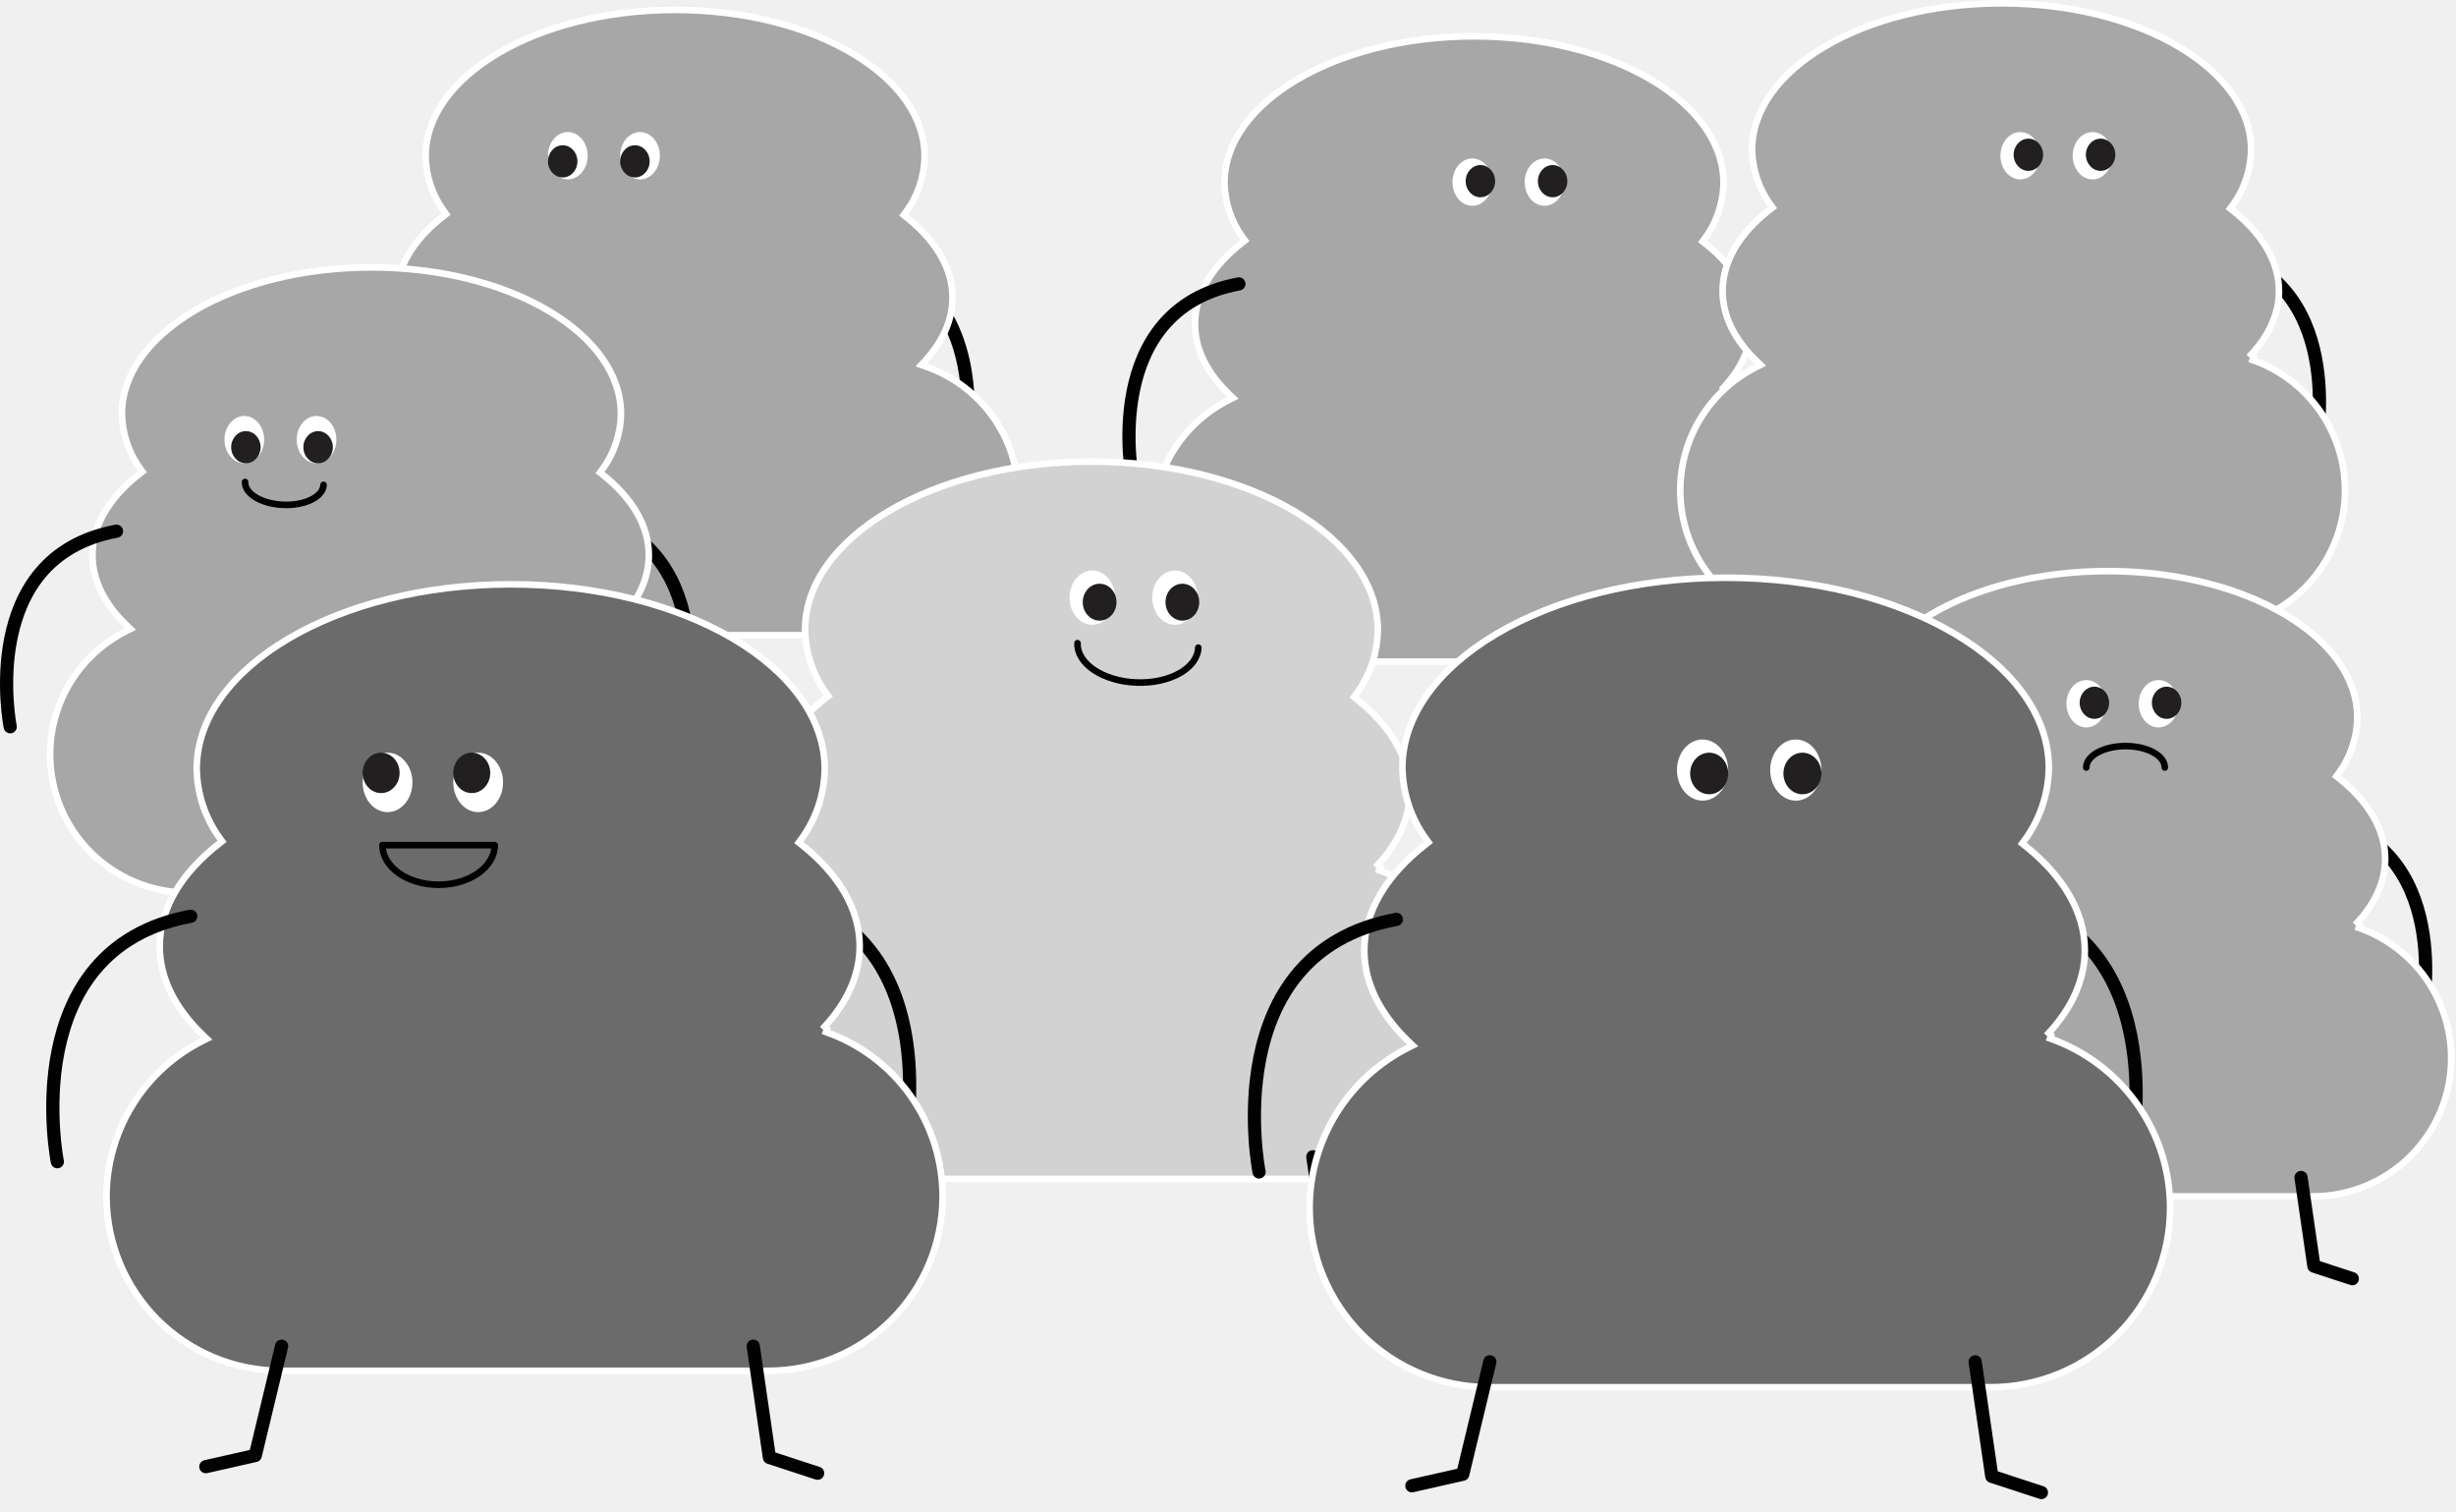
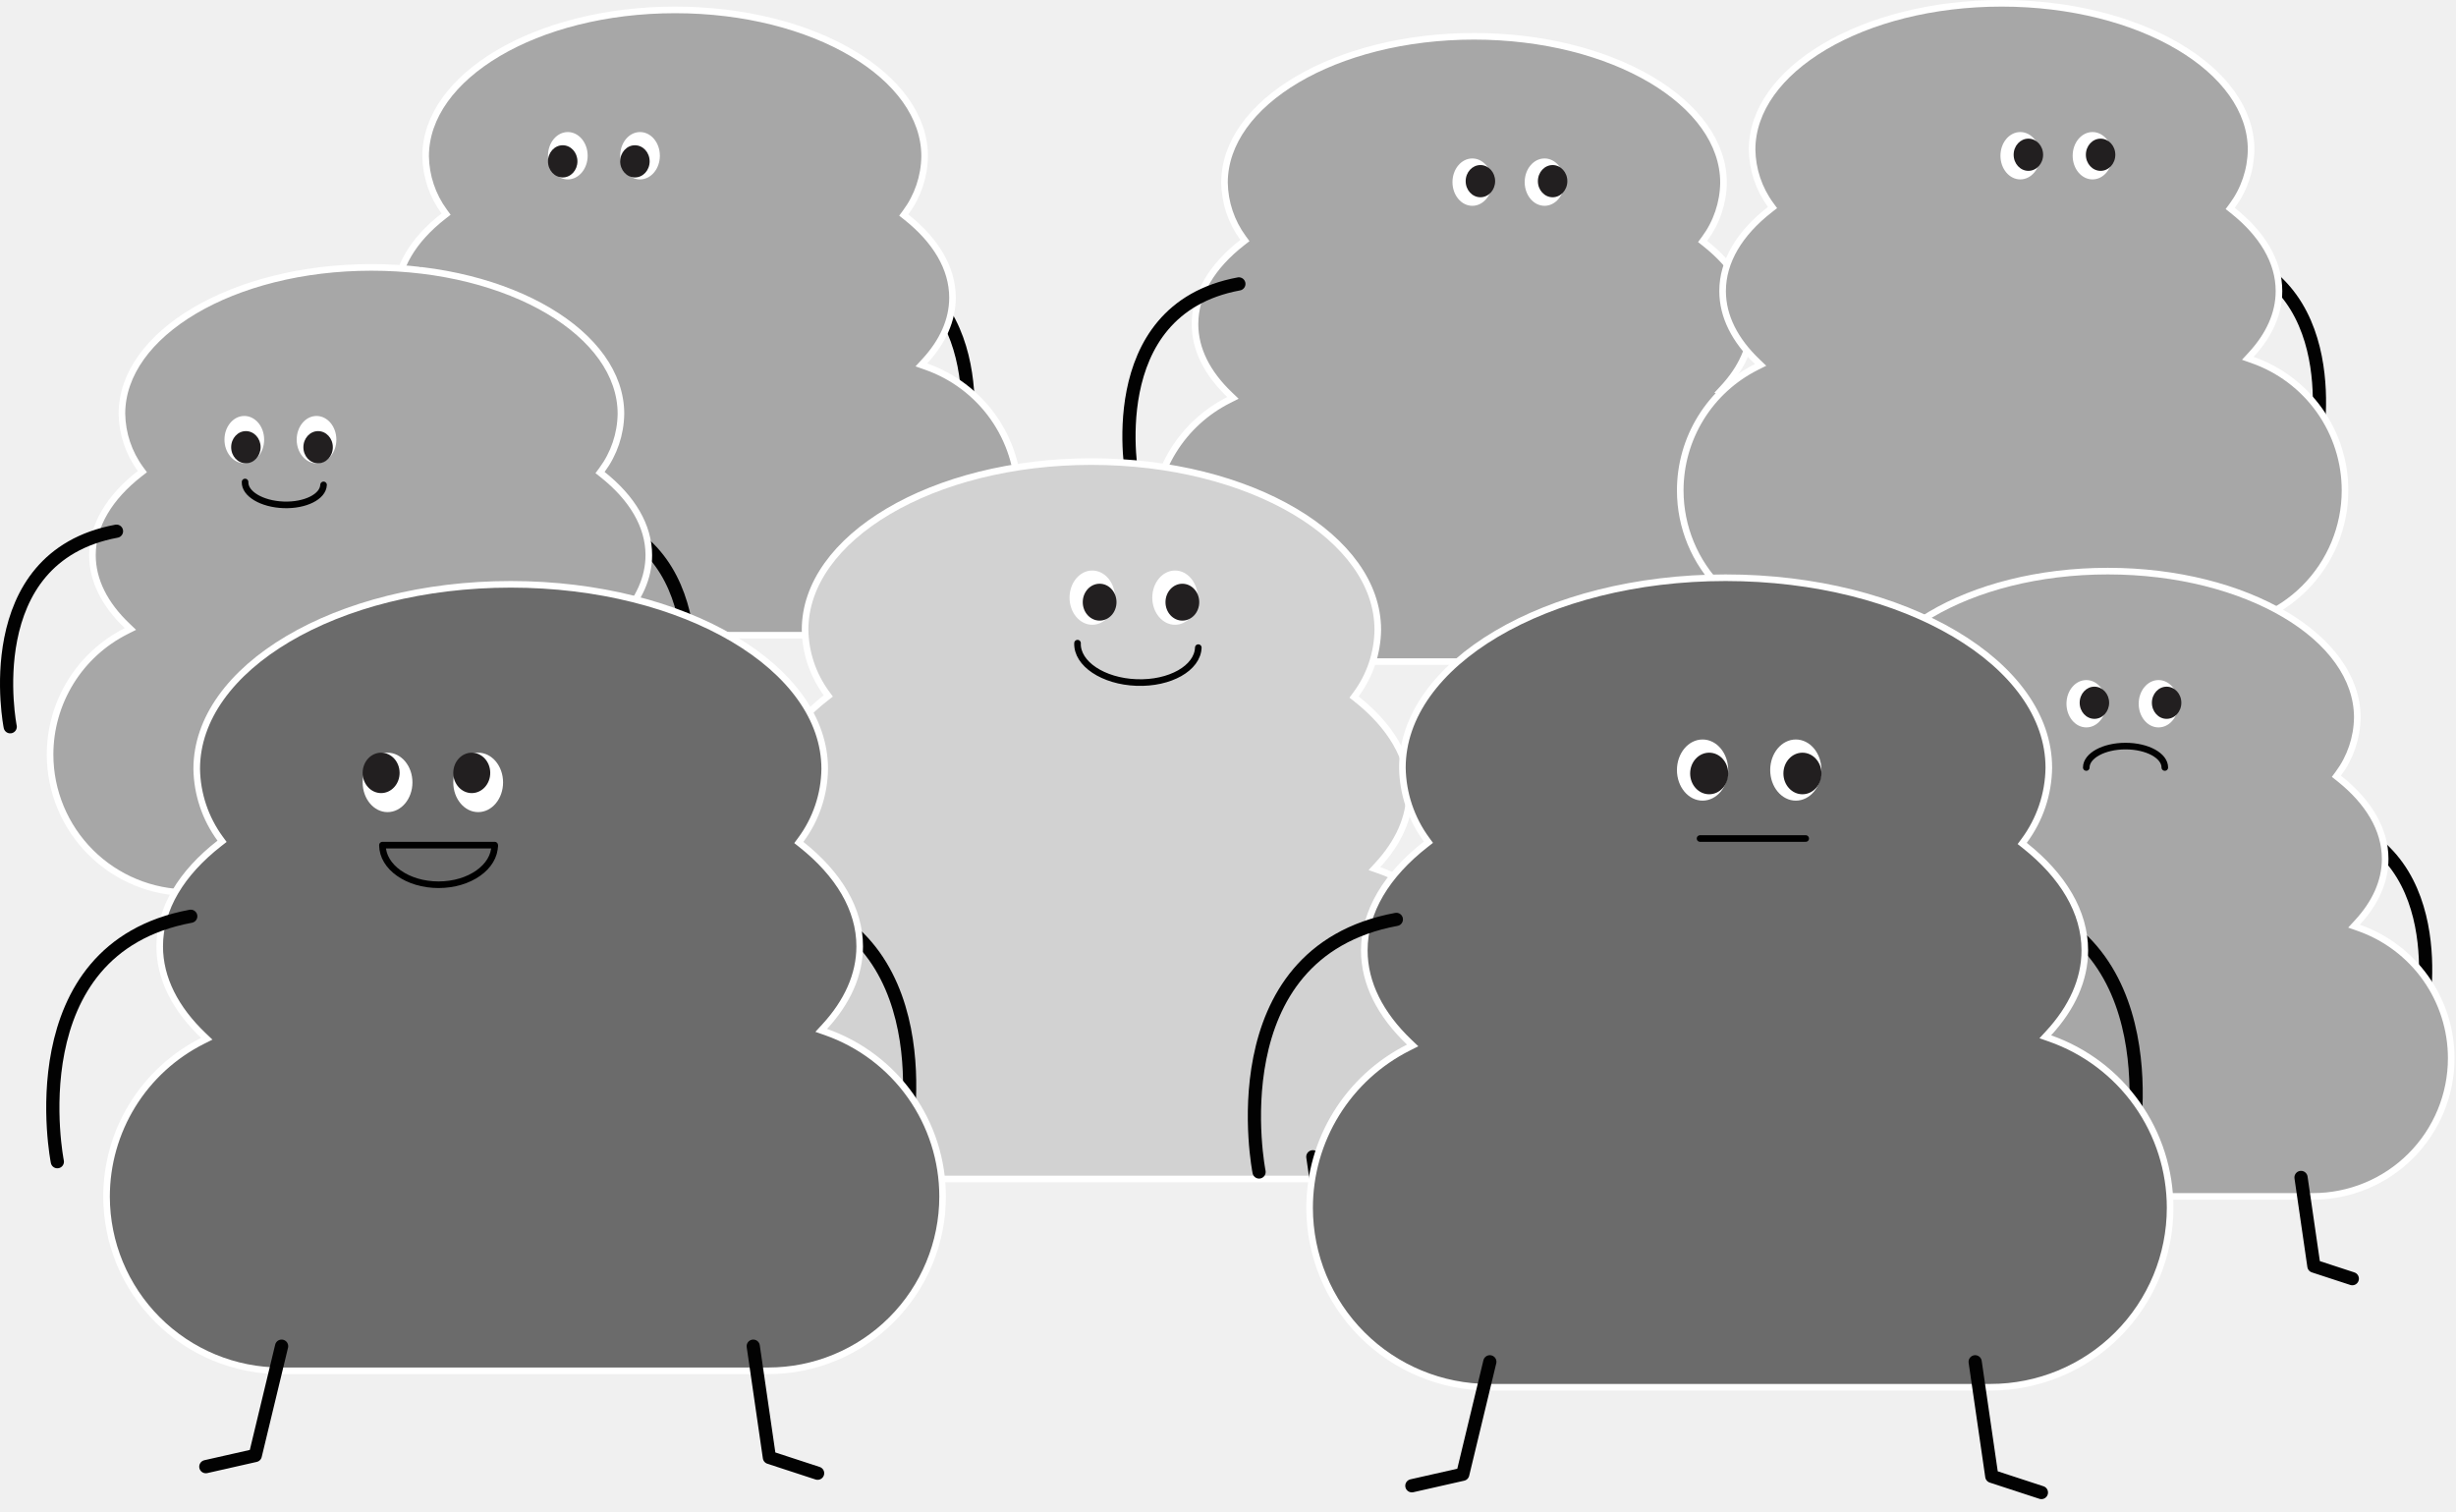
<svg xmlns="http://www.w3.org/2000/svg" width="372" height="229" viewBox="0 0 372 229" fill="none">
  <path d="M146.099 68.619C146.099 68.619 151.243 42.948 130 39" stroke="#020202" stroke-width="2" stroke-linecap="round" stroke-linejoin="round" />
  <path d="M140.066 54.711L139.551 55.27L140.268 55.522C144.363 56.959 147.91 59.632 150.42 63.17C152.929 66.709 154.276 70.938 154.276 75.275C154.276 80.825 152.069 86.148 148.141 90.073C144.213 93.998 138.886 96.203 133.331 96.203H74.531C68.976 96.203 63.648 93.998 59.72 90.073C55.792 86.148 53.585 80.825 53.585 75.275C53.586 71.397 54.664 67.596 56.701 64.296C58.738 60.995 61.653 58.325 65.12 56.584L65.754 56.265L65.241 55.775C61.873 52.56 60.001 48.919 60.001 45.085C60.001 40.558 62.591 36.298 67.181 32.727L67.565 32.428L67.278 32.036C65.495 29.605 64.513 26.679 64.468 23.665C64.47 17.655 68.59 12.125 75.441 8.07C82.282 4.021 91.764 1.5 102.262 1.5C112.761 1.5 122.242 4.021 129.081 8.07C135.93 12.125 140.049 17.655 140.051 23.666C140.012 26.736 139.006 29.715 137.175 32.181L136.887 32.57L137.266 32.871C141.735 36.419 144.272 40.623 144.272 45.085C144.272 48.503 142.775 51.77 140.066 54.711Z" fill="#A7A7A7" stroke="white" />
  <path d="M47.546 71.072C47.546 71.072 42.409 45.401 63.645 41.453" stroke="#020202" stroke-width="2" stroke-linecap="round" stroke-linejoin="round" />
  <path d="M74.609 93.333L71.433 106.521L65.466 107.872" stroke="#020202" stroke-width="2" stroke-linecap="round" stroke-linejoin="round" />
  <path d="M131.526 93.333L133.477 106.761L139.294 108.664" stroke="#020202" stroke-width="2" stroke-linecap="round" stroke-linejoin="round" />
  <path d="M86.005 27.171C87.664 27.171 89.01 25.566 89.01 23.586C89.01 21.605 87.664 20 86.005 20C84.345 20 83 21.605 83 23.586C83 25.566 84.345 27.171 86.005 27.171Z" fill="white" />
  <path d="M85.231 26.875C86.463 26.875 87.461 25.784 87.461 24.438C87.461 23.091 86.463 22 85.231 22C83.999 22 83 23.091 83 24.438C83 25.784 83.999 26.875 85.231 26.875Z" fill="#221F20" />
  <path d="M96.943 27.172C98.602 27.172 99.947 25.567 99.947 23.586C99.947 21.606 98.602 20 96.943 20C95.283 20 93.938 21.606 93.938 23.586C93.938 25.567 95.283 27.172 96.943 27.172Z" fill="white" />
  <path d="M96.168 26.876C97.4 26.876 98.399 25.785 98.399 24.439C98.399 23.092 97.4 22.001 96.168 22.001C94.936 22.001 93.938 23.092 93.938 24.439C93.938 25.785 94.936 26.876 96.168 26.876Z" fill="#221F20" />
  <path d="M103.857 107.433C103.857 107.433 109 81.762 87.758 77.814" stroke="#020202" stroke-width="2" stroke-linecap="round" stroke-linejoin="round" />
-   <path d="M91.175 71.181L90.886 71.57L91.266 71.871C95.735 75.418 98.272 79.623 98.272 84.085C98.272 87.503 96.775 90.77 94.066 93.711L94.434 94.05L94.268 94.522C98.363 95.959 101.91 98.632 104.42 102.17C106.929 105.708 108.276 109.938 108.276 114.275C108.276 119.825 106.069 125.148 102.141 129.073C98.213 132.998 92.886 135.203 87.331 135.203H28.531C22.976 135.203 17.648 132.998 13.72 129.073C9.792 125.148 7.585 119.825 7.585 114.275C7.586 110.397 8.665 106.596 10.701 103.296C12.738 99.995 15.653 97.325 19.12 95.584L19.754 95.265L19.241 94.775C15.873 91.561 14.001 87.919 14.001 84.085C14.001 79.558 16.591 75.299 21.181 71.727L21.565 71.428L21.278 71.037C19.495 68.605 18.513 65.679 18.468 62.665C18.47 56.655 22.59 51.125 29.441 47.07C36.282 43.021 45.764 40.5 56.262 40.5C66.761 40.5 76.242 43.021 83.081 47.07C89.93 51.125 94.049 56.655 94.051 62.666C94.012 65.736 93.006 68.716 91.175 71.181Z" fill="#A7A7A7" stroke="white" />
+   <path d="M94.066 93.711L93.551 94.27L94.268 94.522C98.363 95.959 101.91 98.632 104.42 102.17C106.929 105.708 108.276 109.938 108.276 114.275C108.276 119.825 106.069 125.148 102.141 129.073C98.213 132.998 92.886 135.203 87.331 135.203H28.531C22.976 135.203 17.648 132.998 13.72 129.073C9.792 125.148 7.585 119.825 7.585 114.275C7.586 110.397 8.665 106.596 10.701 103.296C12.738 99.995 15.653 97.325 19.12 95.584L19.754 95.265L19.241 94.775C15.873 91.561 14.001 87.919 14.001 84.085C14.001 79.558 16.591 75.299 21.181 71.727L21.565 71.428L21.278 71.037C19.495 68.605 18.513 65.679 18.468 62.665C18.47 56.655 22.59 51.125 29.441 47.07C36.282 43.021 45.764 40.5 56.262 40.5C66.761 40.5 76.242 43.021 83.081 47.07C89.93 51.125 94.049 56.655 94.051 62.666C94.012 65.736 93.006 68.716 91.175 71.181L90.886 71.57L91.266 71.871C95.735 75.418 98.272 79.623 98.272 84.085C98.272 87.503 96.775 90.77 94.066 93.711Z" fill="#A7A7A7" stroke="white" />
  <path d="M1.546 110.072C1.546 110.072 -3.591 84.401 17.645 80.453" stroke="#020202" stroke-width="2" stroke-linecap="round" stroke-linejoin="round" />
  <path d="M85.526 132.333L87.477 145.761L93.294 147.664" stroke="#020202" stroke-width="2" stroke-linecap="round" stroke-linejoin="round" />
  <path d="M37.005 70.171C38.664 70.171 40.01 68.566 40.01 66.586C40.01 64.605 38.664 63 37.005 63C35.345 63 34 64.605 34 66.586C34 68.566 35.345 70.171 37.005 70.171Z" fill="white" />
  <path d="M37.245 70.17C38.477 70.17 39.475 69.079 39.475 67.733C39.475 66.386 38.477 65.295 37.245 65.295C36.013 65.295 35.014 66.386 35.014 67.733C35.014 69.079 36.013 70.17 37.245 70.17Z" fill="#221F20" />
  <path d="M47.943 70.172C49.602 70.172 50.947 68.567 50.947 66.586C50.947 64.606 49.602 63.001 47.943 63.001C46.283 63.001 44.938 64.606 44.938 66.586C44.938 68.567 46.283 70.172 47.943 70.172Z" fill="white" />
  <path d="M48.182 70.171C49.414 70.171 50.413 69.08 50.413 67.734C50.413 66.388 49.414 65.296 48.182 65.296C46.95 65.296 45.952 66.388 45.952 67.734C45.952 69.08 46.95 70.171 48.182 70.171Z" fill="#221F20" />
  <path d="M270.857 72.433C270.857 72.433 276 46.762 254.758 42.814" stroke="#020202" stroke-width="2" stroke-linecap="round" stroke-linejoin="round" />
-   <path d="M258.175 36.181L257.887 36.57L258.266 36.871C262.735 40.419 265.272 44.623 265.272 49.085C265.272 52.503 263.775 55.77 261.066 58.711L261.434 59.05L261.268 59.522C265.363 60.959 268.91 63.632 271.42 67.17C273.929 70.709 275.276 74.938 275.276 79.275C275.276 84.825 273.069 90.148 269.141 94.073C265.213 97.998 259.886 100.203 254.331 100.203H195.531C189.976 100.203 184.648 97.998 180.72 94.073C176.792 90.148 174.585 84.825 174.585 79.275C174.586 75.397 175.665 71.596 177.701 68.296C179.738 64.995 182.653 62.325 186.12 60.584L186.754 60.265L186.241 59.775C182.873 56.56 181.001 52.919 181.001 49.085C181.001 44.558 183.591 40.298 188.181 36.727L188.565 36.428L188.278 36.036C186.495 33.605 185.513 30.679 185.468 27.665C185.47 21.655 189.59 16.125 196.441 12.07C203.282 8.021 212.764 5.5 223.262 5.5C233.761 5.5 243.242 8.021 250.081 12.07C256.93 16.125 261.049 21.655 261.051 27.666C261.012 30.736 260.006 33.715 258.175 36.181Z" fill="#A7A7A7" stroke="white" />
+   <path d="M261.066 58.711L260.551 59.27L261.268 59.522C265.363 60.959 268.91 63.632 271.42 67.17C273.929 70.709 275.276 74.938 275.276 79.275C275.276 84.825 273.069 90.148 269.141 94.073C265.213 97.998 259.886 100.203 254.331 100.203H195.531C189.976 100.203 184.648 97.998 180.72 94.073C176.792 90.148 174.585 84.825 174.585 79.275C174.586 75.397 175.665 71.596 177.701 68.296C179.738 64.995 182.653 62.325 186.12 60.584L186.754 60.265L186.241 59.775C182.873 56.56 181.001 52.919 181.001 49.085C181.001 44.558 183.591 40.298 188.181 36.727L188.565 36.428L188.278 36.036C186.495 33.605 185.513 30.679 185.468 27.665C185.47 21.655 189.59 16.125 196.441 12.07C203.282 8.021 212.764 5.5 223.262 5.5C233.761 5.5 243.242 8.021 250.081 12.07C256.93 16.125 261.049 21.655 261.051 27.666C261.012 30.736 260.006 33.715 258.175 36.181L257.887 36.57L258.266 36.871C262.735 40.419 265.272 44.623 265.272 49.085C265.272 52.503 263.775 55.77 261.066 58.711Z" fill="#A7A7A7" stroke="white" />
  <path d="M171.546 72.619C171.546 72.619 166.409 46.948 187.646 43" stroke="#020202" stroke-width="2" stroke-linecap="round" stroke-linejoin="round" />
  <path d="M195.61 97.333L192.433 110.521L186.466 111.872" stroke="#020202" stroke-width="2" stroke-linecap="round" stroke-linejoin="round" />
  <path d="M252.526 97.333L254.477 110.761L260.294 112.664" stroke="#020202" stroke-width="2" stroke-linecap="round" stroke-linejoin="round" />
  <path d="M223.005 31.171C224.664 31.171 226.01 29.566 226.01 27.586C226.01 25.605 224.664 24 223.005 24C221.345 24 220 25.605 220 27.586C220 29.566 221.345 31.171 223.005 31.171Z" fill="white" />
  <path d="M224.231 29.875C225.462 29.875 226.461 28.784 226.461 27.438C226.461 26.091 225.462 25 224.231 25C222.999 25 222 26.091 222 27.438C222 28.784 222.999 29.875 224.231 29.875Z" fill="#221F20" />
  <path d="M233.943 31.172C235.602 31.172 236.947 29.567 236.947 27.586C236.947 25.606 235.602 24 233.943 24C232.283 24 230.938 25.606 230.938 27.586C230.938 29.567 232.283 31.172 233.943 31.172Z" fill="white" />
  <path d="M235.168 29.876C236.4 29.876 237.399 28.785 237.399 27.439C237.399 26.092 236.4 25.001 235.168 25.001C233.936 25.001 232.938 26.092 232.938 27.439C232.938 28.785 233.936 29.876 235.168 29.876Z" fill="#221F20" />
-   <path d="M350.772 67.433C350.772 67.433 355.915 41.762 334.672 37.814" stroke="#020202" stroke-width="2" stroke-linecap="round" stroke-linejoin="round" />
-   <path d="M338.09 31.181L337.801 31.57L338.18 31.871C342.65 35.419 345.187 39.623 345.187 44.085C345.187 47.503 343.69 50.77 340.981 53.711L341.349 54.05L341.183 54.522C345.278 55.959 348.825 58.632 351.334 62.17C353.843 65.709 355.191 69.938 355.19 74.275C355.19 79.825 352.984 85.148 349.056 89.073C345.128 92.998 339.8 95.203 334.245 95.203H275.445C269.89 95.203 264.563 92.998 260.635 89.073C256.707 85.148 254.5 79.825 254.5 74.275C254.5 70.397 255.579 66.596 257.616 63.296C259.653 59.995 262.567 57.325 266.035 55.584L266.669 55.265L266.156 54.775C262.788 51.56 260.915 47.919 260.915 44.085C260.915 39.558 263.505 35.298 268.096 31.727L268.48 31.428L268.192 31.037C266.409 28.605 265.427 25.679 265.382 22.665C265.384 16.655 269.505 11.125 276.355 7.07C283.196 3.021 292.679 0.5 303.177 0.5C313.675 0.5 323.156 3.021 329.995 7.07C336.845 11.125 340.964 16.655 340.965 22.666C340.927 25.736 339.921 28.715 338.09 31.181Z" fill="#A7A7A7" stroke="white" />
+   <path d="M350.772 67.433C350.772 67.433 355.915 41.762 334.673 37.814" stroke="#020202" stroke-width="2" stroke-linecap="round" stroke-linejoin="round" />
+   <path d="M340.981 53.711L340.466 54.27L341.183 54.522C345.278 55.959 348.825 58.632 351.334 62.17C353.843 65.709 355.191 69.938 355.19 74.275C355.19 79.825 352.984 85.148 349.056 89.073C345.128 92.998 339.8 95.203 334.245 95.203H275.445C269.89 95.203 264.563 92.998 260.635 89.073C256.707 85.148 254.5 79.825 254.5 74.275C254.5 70.397 255.579 66.596 257.616 63.296C259.653 59.995 262.567 57.325 266.035 55.584L266.669 55.265L266.156 54.775C262.788 51.56 260.915 47.919 260.915 44.085C260.915 39.558 263.505 35.298 268.096 31.727L268.48 31.428L268.192 31.037C266.409 28.605 265.427 25.679 265.382 22.665C265.384 16.655 269.505 11.125 276.355 7.07C283.196 3.021 292.679 0.5 303.177 0.5C313.675 0.5 323.156 3.021 329.995 7.07C336.845 11.125 340.964 16.655 340.965 22.666C340.927 25.736 339.921 28.715 338.09 31.181L337.801 31.57L338.18 31.871C342.65 35.419 345.187 39.623 345.187 44.085C345.187 47.503 343.69 50.77 340.981 53.711Z" fill="#A7A7A7" stroke="white" />
  <path d="M275.524 92.333L272.347 105.521L266.381 106.872" stroke="#020202" stroke-width="2" stroke-linecap="round" stroke-linejoin="round" />
  <path d="M332.441 92.333L334.391 105.761L340.209 107.664" stroke="#020202" stroke-width="2" stroke-linecap="round" stroke-linejoin="round" />
  <path d="M306.005 27.171C307.664 27.171 309.01 25.566 309.01 23.586C309.01 21.605 307.664 20 306.005 20C304.345 20 303 21.605 303 23.586C303 25.566 304.345 27.171 306.005 27.171Z" fill="white" />
  <path d="M307.231 25.875C308.462 25.875 309.461 24.784 309.461 23.438C309.461 22.091 308.462 21 307.231 21C305.999 21 305 22.091 305 23.438C305 24.784 305.999 25.875 307.231 25.875Z" fill="#221F20" />
-   <path d="M316.942 27.172C318.602 27.172 319.947 25.567 319.947 23.586C319.947 21.606 318.602 20 316.942 20C315.283 20 313.938 21.606 313.938 23.586C313.938 25.567 315.283 27.172 316.942 27.172Z" fill="white" />
+   <path d="M316.943 27.172C318.602 27.172 319.947 25.567 319.947 23.586C319.947 21.606 318.602 20 316.943 20C315.283 20 313.938 21.606 313.938 23.586C313.938 25.567 315.283 27.172 316.943 27.172Z" fill="white" />
  <path d="M318.168 25.876C319.4 25.876 320.399 24.785 320.399 23.439C320.399 22.092 319.4 21.001 318.168 21.001C316.936 21.001 315.938 22.092 315.938 23.439C315.938 24.785 316.936 25.876 318.168 25.876Z" fill="#221F20" />
  <path d="M366.857 153.433C366.857 153.433 372 127.762 350.758 123.814" stroke="#020202" stroke-width="2" stroke-linecap="round" stroke-linejoin="round" />
-   <path d="M354.175 117.181L353.887 117.57L354.266 117.871C358.735 121.418 361.272 125.623 361.272 130.085C361.272 133.503 359.775 136.77 357.066 139.711L357.434 140.05L357.268 140.522C361.363 141.959 364.91 144.632 367.42 148.17C369.929 151.708 371.276 155.938 371.276 160.275C371.276 165.825 369.069 171.148 365.141 175.073C361.213 178.998 355.886 181.203 350.331 181.203H291.531C285.976 181.203 280.648 178.998 276.72 175.073C272.792 171.148 270.585 165.825 270.585 160.275C270.586 156.397 271.665 152.596 273.701 149.296C275.738 145.995 278.653 143.325 282.12 141.583L282.754 141.265L282.241 140.775C278.873 137.56 277.001 133.919 277.001 130.085C277.001 125.558 279.591 121.298 284.181 117.727L284.565 117.428L284.278 117.036C282.495 114.605 281.513 111.679 281.468 108.665C281.47 102.655 285.59 97.125 292.441 93.07C299.282 89.021 308.764 86.5 319.262 86.5C329.761 86.5 339.242 89.021 346.081 93.07C352.93 97.125 357.049 102.655 357.051 108.666C357.012 111.736 356.006 114.716 354.175 117.181Z" fill="#A7A7A7" stroke="white" />
+   <path d="M357.066 139.711L356.551 140.27L357.268 140.522C361.363 141.959 364.91 144.632 367.42 148.17C369.929 151.708 371.276 155.938 371.276 160.275C371.276 165.825 369.069 171.148 365.141 175.073C361.213 178.998 355.886 181.203 350.331 181.203H291.531C285.976 181.203 280.648 178.998 276.72 175.073C272.792 171.148 270.585 165.825 270.585 160.275C270.586 156.397 271.665 152.596 273.701 149.296C275.738 145.995 278.653 143.325 282.12 141.583L282.754 141.265L282.241 140.775C278.873 137.56 277.001 133.919 277.001 130.085C277.001 125.558 279.591 121.298 284.181 117.727L284.565 117.428L284.278 117.036C282.495 114.605 281.513 111.679 281.468 108.665C281.47 102.655 285.59 97.125 292.441 93.07C299.282 89.021 308.764 86.5 319.262 86.5C329.761 86.5 339.242 89.021 346.081 93.07C352.93 97.125 357.049 102.655 357.051 108.666C357.012 111.736 356.006 114.716 354.175 117.181L353.887 117.57L354.266 117.871C358.735 121.418 361.272 125.623 361.272 130.085C361.272 133.503 359.775 136.77 357.066 139.711Z" fill="#A7A7A7" stroke="white" />
  <path d="M264.546 156.072C264.546 156.072 259.409 130.401 280.646 126.453" stroke="#020202" stroke-width="2" stroke-linecap="round" stroke-linejoin="round" />
  <path d="M291.61 178.333L288.433 191.521L282.466 192.872" stroke="#020202" stroke-width="2" stroke-linecap="round" stroke-linejoin="round" />
  <path d="M348.526 178.333L350.477 191.761L356.294 193.664" stroke="#020202" stroke-width="2" stroke-linecap="round" stroke-linejoin="round" />
  <path d="M316.005 110.171C317.664 110.171 319.01 108.566 319.01 106.586C319.01 104.605 317.664 103 316.005 103C314.345 103 313 104.605 313 106.586C313 108.566 314.345 110.171 316.005 110.171Z" fill="white" />
  <path d="M317.231 108.875C318.462 108.875 319.461 107.784 319.461 106.438C319.461 105.091 318.462 104 317.231 104C315.999 104 315 105.091 315 106.438C315 107.784 315.999 108.875 317.231 108.875Z" fill="#221F20" />
-   <path d="M326.942 110.172C328.602 110.172 329.947 108.567 329.947 106.586C329.947 104.606 328.602 103 326.942 103C325.283 103 323.938 104.606 323.938 106.586C323.938 108.567 325.283 110.172 326.942 110.172Z" fill="white" />
+   <path d="M326.943 110.172C328.602 110.172 329.947 108.567 329.947 106.586C329.947 104.606 328.602 103 326.943 103C325.283 103 323.938 104.606 323.938 106.586C323.938 108.567 325.283 110.172 326.943 110.172Z" fill="white" />
  <path d="M328.168 108.876C329.4 108.876 330.399 107.785 330.399 106.439C330.399 105.092 329.4 104.001 328.168 104.001C326.936 104.001 325.938 105.092 325.938 106.439C325.938 107.785 326.936 108.876 328.168 108.876Z" fill="#221F20" />
  <path d="M219.852 146.673C219.852 146.673 225.745 117.26 201.406 112.736" stroke="#020202" stroke-width="2" stroke-linecap="round" stroke-linejoin="round" />
-   <path d="M205.379 105.18L205.091 105.569L205.47 105.87C210.601 109.943 213.525 114.779 213.525 119.921C213.525 123.86 211.8 127.621 208.687 131L209.055 131.339L208.889 131.811C213.595 133.462 217.672 136.534 220.555 140.601C223.439 144.667 224.988 149.528 224.987 154.512C224.987 160.891 222.451 167.009 217.937 171.519C213.423 176.03 207.3 178.564 200.916 178.564H133.544C127.16 178.564 121.037 176.03 116.523 171.519C112.009 167.009 109.473 160.891 109.473 154.512C109.473 150.056 110.713 145.687 113.054 141.894C115.394 138.101 118.744 135.032 122.729 133.031L123.363 132.712L122.85 132.222C118.981 128.53 116.823 124.34 116.823 119.921C116.823 114.704 119.808 109.805 125.079 105.704L125.462 105.406L125.175 105.014C123.123 102.215 121.993 98.848 121.942 95.379C121.943 88.457 126.689 82.1 134.55 77.447C142.401 72.8 153.279 69.91 165.318 69.91C177.358 69.91 188.234 72.8 196.084 77.447C203.943 82.1 208.687 88.457 208.688 95.38C208.644 98.913 207.486 102.342 205.379 105.18Z" fill="#D2D2D2" stroke="white" />
+   <path d="M208.687 131L208.172 131.559L208.889 131.811C213.595 133.462 217.672 136.534 220.555 140.601C223.439 144.667 224.988 149.528 224.987 154.512C224.987 160.891 222.451 167.009 217.937 171.519C213.423 176.03 207.3 178.564 200.916 178.564H133.544C127.16 178.564 121.037 176.03 116.523 171.519C112.009 167.009 109.473 160.891 109.473 154.512C109.473 150.056 110.713 145.687 113.054 141.894C115.394 138.101 118.744 135.032 122.729 133.031L123.363 132.712L122.85 132.222C118.981 128.53 116.823 124.34 116.823 119.921C116.823 114.704 119.808 109.805 125.079 105.704L125.462 105.406L125.175 105.014C123.123 102.215 121.993 98.848 121.942 95.379C121.943 88.457 126.689 82.1 134.55 77.447C142.401 72.8 153.279 69.91 165.318 69.91C177.358 69.91 188.234 72.8 196.084 77.447C203.943 82.1 208.687 88.457 208.688 95.38C208.644 98.913 207.486 102.342 205.379 105.18L205.091 105.569L205.47 105.87C210.601 109.943 213.525 114.779 213.525 119.921C213.525 123.86 211.8 127.621 208.687 131Z" fill="#D2D2D2" stroke="white" />
  <path d="M102.626 149.696C102.626 149.696 96.74 120.283 121.072 115.76" stroke="#020202" stroke-width="2" stroke-linecap="round" stroke-linejoin="round" />
  <path d="M133.635 175.202L129.995 190.314L123.158 191.861" stroke="#020202" stroke-width="2" stroke-linecap="round" stroke-linejoin="round" />
  <path d="M198.849 175.202L201.083 190.589L207.749 192.769" stroke="#020202" stroke-width="2" stroke-linecap="round" stroke-linejoin="round" />
  <path d="M165.443 94.626C167.344 94.626 168.886 92.787 168.886 90.518C168.886 88.249 167.344 86.41 165.443 86.41C163.541 86.41 162 88.249 162 90.518C162 92.787 163.541 94.626 165.443 94.626Z" fill="white" />
  <path d="M166.556 93.996C167.967 93.996 169.111 92.745 169.111 91.203C169.111 89.66 167.967 88.41 166.556 88.41C165.144 88.41 164 89.66 164 91.203C164 92.745 165.144 93.996 166.556 93.996Z" fill="#221F20" />
  <path d="M177.975 94.627C179.877 94.627 181.418 92.788 181.418 90.519C181.418 88.25 179.877 86.41 177.975 86.41C176.074 86.41 174.532 88.25 174.532 90.519C174.532 92.788 176.074 94.627 177.975 94.627Z" fill="white" />
  <path d="M179.088 93.996C180.499 93.996 181.644 92.746 181.644 91.204C181.644 89.661 180.499 88.411 179.088 88.411C177.676 88.411 176.532 89.661 176.532 91.204C176.532 92.746 177.676 93.996 179.088 93.996Z" fill="#221F20" />
  <path d="M181.501 98.087C181.386 101.188 177.212 103.56 172.146 103.373C167.081 103.185 163.093 100.517 163.208 97.41" stroke="#020202" stroke-linecap="round" stroke-linejoin="round" />
  <path d="M49.007 73.44C48.941 75.227 46.235 76.583 42.944 76.462C39.652 76.34 37.054 74.791 37.12 73" stroke="#020202" stroke-linecap="round" stroke-linejoin="round" />
  <path d="M316 116.244C316 114.456 318.653 113 321.947 113C325.241 113 327.895 114.452 327.895 116.244" stroke="#020202" stroke-linecap="round" stroke-linejoin="round" />
  <path d="M137.097 172.636C137.097 172.636 143.553 140.416 116.891 135.461" stroke="#020202" stroke-width="2" stroke-linecap="round" stroke-linejoin="round" />
-   <path d="M121.282 127.212L120.993 127.601L121.373 127.902C127.001 132.369 130.215 137.679 130.215 143.331C130.215 147.661 128.318 151.791 124.902 155.5L125.27 155.839L125.104 156.31C130.269 158.123 134.742 161.494 137.907 165.956C141.072 170.419 142.771 175.754 142.771 181.223C142.771 188.223 139.987 194.937 135.034 199.887C130.08 204.837 123.36 207.618 116.354 207.618H42.554C35.548 207.618 28.829 204.837 23.875 199.887C18.921 194.937 16.138 188.223 16.138 181.223C16.138 176.333 17.499 171.539 20.067 167.376C22.636 163.213 26.312 159.846 30.685 157.649L31.32 157.331L30.806 156.841C26.562 152.79 24.189 148.189 24.189 143.331C24.189 137.596 27.471 132.217 33.251 127.72L33.635 127.422L33.348 127.03C31.094 123.956 29.853 120.258 29.796 116.448C29.798 108.841 35.012 101.865 43.631 96.764C52.24 91.668 64.165 88.5 77.36 88.5C90.555 88.5 102.478 91.668 111.085 96.764C119.702 101.865 124.915 108.841 124.916 116.449C124.868 120.329 123.596 124.095 121.282 127.212Z" fill="#6B6B6B" stroke="white" />
+   <path d="M124.902 155.5L124.387 156.059L125.104 156.31C130.269 158.123 134.742 161.494 137.907 165.956C141.072 170.419 142.771 175.754 142.771 181.223C142.771 188.223 139.987 194.937 135.034 199.887C130.08 204.837 123.36 207.618 116.354 207.618H42.554C35.548 207.618 28.829 204.837 23.875 199.887C18.921 194.937 16.138 188.223 16.138 181.223C16.138 176.333 17.499 171.539 20.067 167.376C22.636 163.213 26.312 159.846 30.685 157.649L31.32 157.331L30.806 156.841C26.562 152.79 24.189 148.189 24.189 143.331C24.189 137.596 27.471 132.217 33.251 127.72L33.635 127.421L33.348 127.03C31.094 123.956 29.853 120.258 29.796 116.448C29.798 108.841 35.012 101.865 43.631 96.764C52.24 91.668 64.165 88.5 77.36 88.5C90.555 88.5 102.478 91.668 111.085 96.764C119.702 101.865 124.915 108.841 124.916 116.449C124.868 120.329 123.596 124.095 121.282 127.212L120.993 127.601L121.373 127.902C127.001 132.369 130.215 137.679 130.215 143.331C130.215 147.661 128.318 151.791 124.902 155.5Z" fill="#6B6B6B" stroke="white" />
  <path d="M8.685 175.948C8.685 175.948 2.238 143.728 28.892 138.773" stroke="#020202" stroke-width="2" stroke-linecap="round" stroke-linejoin="round" />
  <path d="M42.653 203.888L38.666 220.441L31.177 222.136" stroke="#020202" stroke-width="2" stroke-linecap="round" stroke-linejoin="round" />
  <path d="M114.09 203.888L116.538 220.742L123.84 223.13" stroke="#020202" stroke-width="2" stroke-linecap="round" stroke-linejoin="round" />
  <path d="M58.699 123.001C60.782 123.001 62.471 120.986 62.471 118.5C62.471 116.015 60.782 114 58.699 114C56.616 114 54.928 116.015 54.928 118.5C54.928 120.986 56.616 123.001 58.699 123.001Z" fill="white" />
  <path d="M57.727 120.119C59.273 120.119 60.527 118.749 60.527 117.059C60.527 115.37 59.273 114 57.727 114C56.181 114 54.928 115.37 54.928 117.059C54.928 118.749 56.181 120.119 57.727 120.119Z" fill="#221F20" />
  <path d="M72.427 123.001C74.51 123.001 76.198 120.987 76.198 118.501C76.198 116.015 74.51 114 72.427 114C70.344 114 68.656 116.015 68.656 118.501C68.656 120.987 70.344 123.001 72.427 123.001Z" fill="white" />
  <path d="M71.455 120.12C73.001 120.12 74.255 118.75 74.255 117.06C74.255 115.371 73.001 114.001 71.455 114.001C69.909 114.001 68.656 115.371 68.656 117.06C68.656 118.75 69.909 120.12 71.455 120.12Z" fill="#221F20" />
  <path d="M74.928 128C74.928 131.314 71.122 134 66.428 134C61.733 134 57.928 131.314 57.928 128" stroke="black" />
  <path d="M57.928 128H74.928" stroke="black" stroke-linecap="round" />
  <path d="M322.846 174.094C322.846 174.094 329.489 140.938 302.053 135.839" stroke="#020202" stroke-width="2" stroke-linecap="round" stroke-linejoin="round" />
-   <path d="M306.583 127.359L306.295 127.748L306.674 128.049C312.467 132.647 315.778 138.116 315.778 143.938C315.778 148.398 313.824 152.652 310.307 156.47L310.675 156.808L310.509 157.28C315.827 159.147 320.433 162.617 323.691 167.212C326.949 171.806 328.699 177.299 328.698 182.93C328.698 190.137 325.833 197.05 320.733 202.146C315.632 207.243 308.714 210.106 301.501 210.106H225.558C218.344 210.106 211.426 207.243 206.326 202.146C201.225 197.05 198.36 190.137 198.36 182.93C198.36 177.895 199.761 172.959 202.406 168.673C205.051 164.387 208.835 160.92 213.338 158.659L213.972 158.34L213.459 157.85C209.089 153.68 206.645 148.941 206.645 143.938C206.645 138.031 210.025 132.491 215.976 127.862L216.359 127.563L216.072 127.172C213.751 124.006 212.473 120.198 212.415 116.274C212.417 108.439 217.787 101.257 226.658 96.006C235.52 90.76 247.794 87.5 261.374 87.5C274.955 87.5 287.227 90.76 296.086 96.006C304.956 101.257 310.324 108.439 310.326 116.275C310.276 120.271 308.966 124.15 306.583 127.359Z" fill="#6B6B6B" stroke="white" />
+   <path d="M310.307 156.47L309.792 157.029L310.509 157.28C315.827 159.147 320.433 162.617 323.691 167.212C326.949 171.806 328.699 177.299 328.698 182.93C328.698 190.137 325.833 197.05 320.733 202.146C315.632 207.243 308.714 210.106 301.501 210.106H225.558C218.344 210.106 211.426 207.243 206.326 202.146C201.225 197.05 198.36 190.137 198.36 182.93C198.36 177.895 199.761 172.959 202.406 168.673C205.051 164.387 208.835 160.92 213.338 158.659L213.972 158.34L213.459 157.85C209.089 153.68 206.645 148.941 206.645 143.938C206.645 138.031 210.025 132.491 215.976 127.862L216.359 127.563L216.072 127.172C213.751 124.006 212.473 120.198 212.415 116.274C212.417 108.439 217.787 101.257 226.658 96.006C235.52 90.76 247.794 87.5 261.374 87.5C274.955 87.5 287.227 90.76 296.086 96.006C304.956 101.257 310.324 108.439 310.326 116.275C310.276 120.271 308.966 124.15 306.583 127.359L306.295 127.748L306.674 128.049C312.467 132.647 315.778 138.116 315.778 143.938C315.778 148.398 313.824 152.652 310.307 156.47Z" fill="#6B6B6B" stroke="white" />
  <path d="M190.705 177.502C190.705 177.502 184.071 144.346 211.499 139.247" stroke="#020202" stroke-width="2" stroke-linecap="round" stroke-linejoin="round" />
  <path d="M225.659 206.253L221.556 223.286L213.85 225.031" stroke="#020202" stroke-width="2" stroke-linecap="round" stroke-linejoin="round" />
  <path d="M299.17 206.253L301.689 223.597L309.203 226.054" stroke="#020202" stroke-width="2" stroke-linecap="round" stroke-linejoin="round" />
  <path d="M257.881 121.262C260.024 121.262 261.762 119.189 261.762 116.631C261.762 114.073 260.024 112 257.881 112C255.738 112 254 114.073 254 116.631C254 119.189 255.738 121.262 257.881 121.262Z" fill="white" />
  <path d="M258.881 120.296C260.472 120.296 261.762 118.887 261.762 117.148C261.762 115.41 260.472 114 258.881 114C257.29 114 256 115.41 256 117.148C256 118.887 257.29 120.296 258.881 120.296Z" fill="#221F20" />
  <path d="M272.007 121.263C274.151 121.263 275.888 119.189 275.888 116.632C275.888 114.074 274.151 112 272.007 112C269.864 112 268.126 114.074 268.126 116.632C268.126 119.189 269.864 121.263 272.007 121.263Z" fill="white" />
  <path d="M273.007 120.297C274.598 120.297 275.888 118.888 275.888 117.149C275.888 115.41 274.598 114.001 273.007 114.001C271.416 114.001 270.126 115.41 270.126 117.149C270.126 118.888 271.416 120.297 273.007 120.297Z" fill="#221F20" />
+   <path d="M257.5 127H273.5" stroke="black" stroke-linecap="round" />
</svg>
